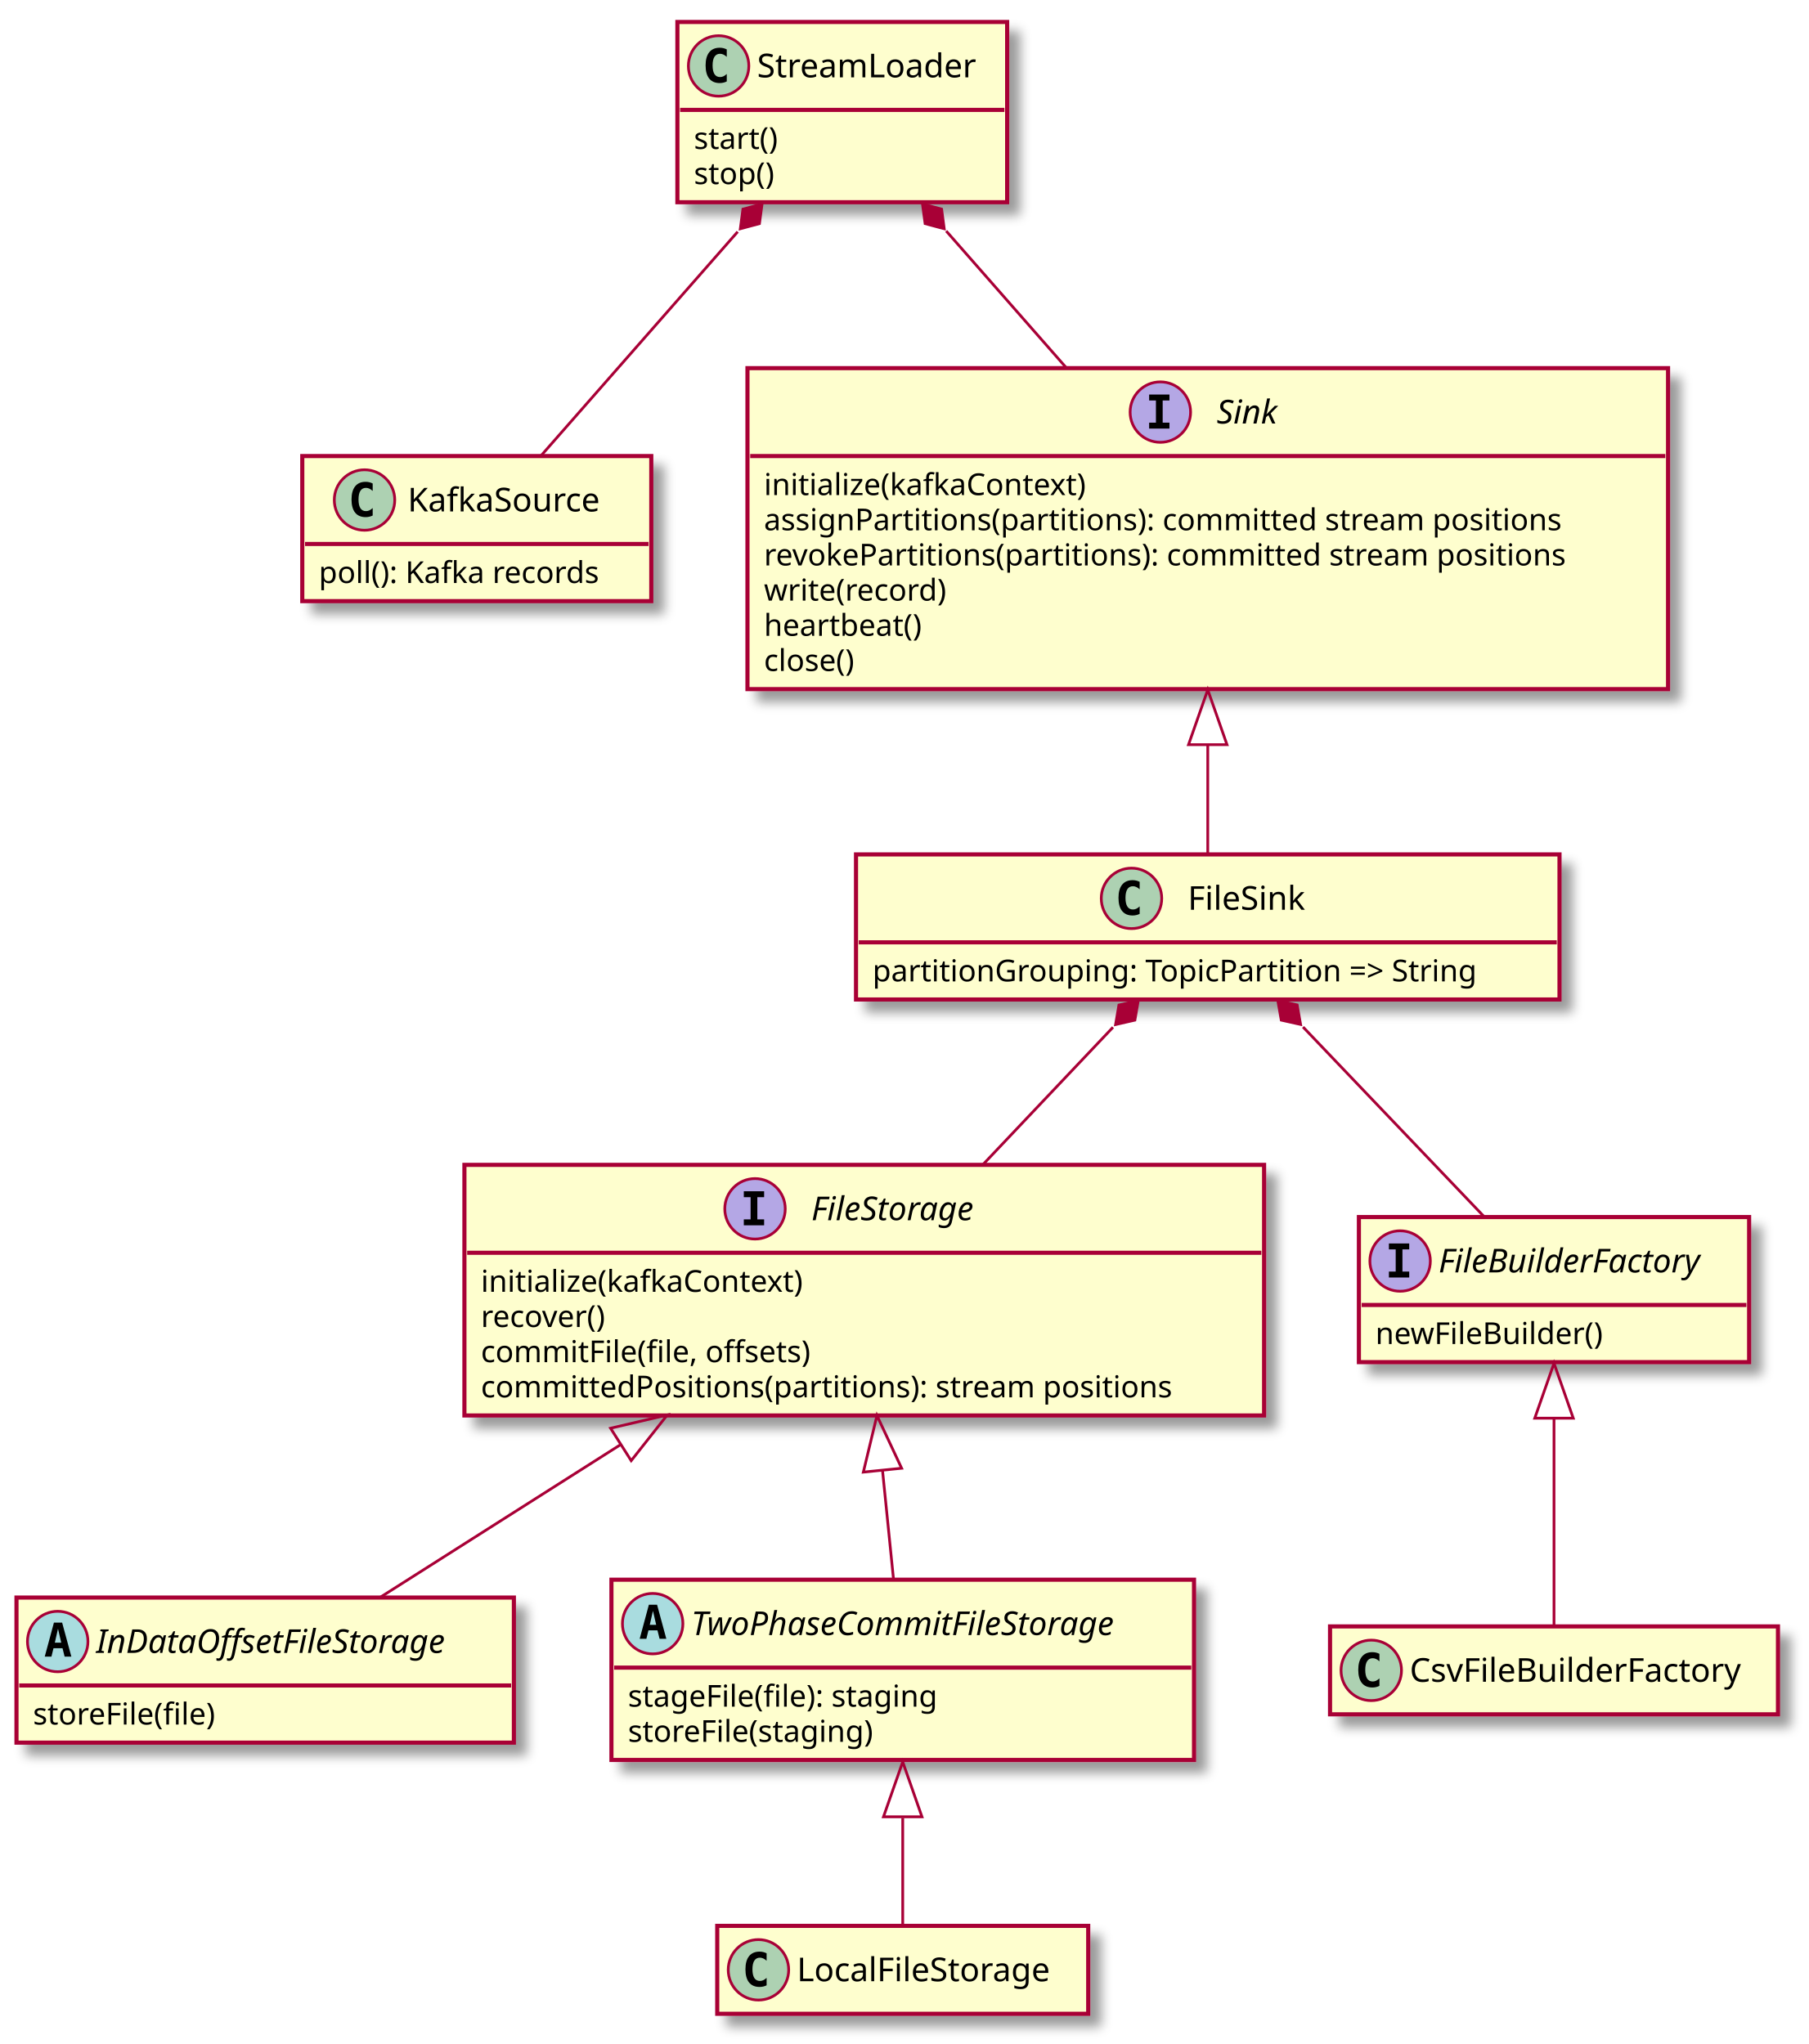
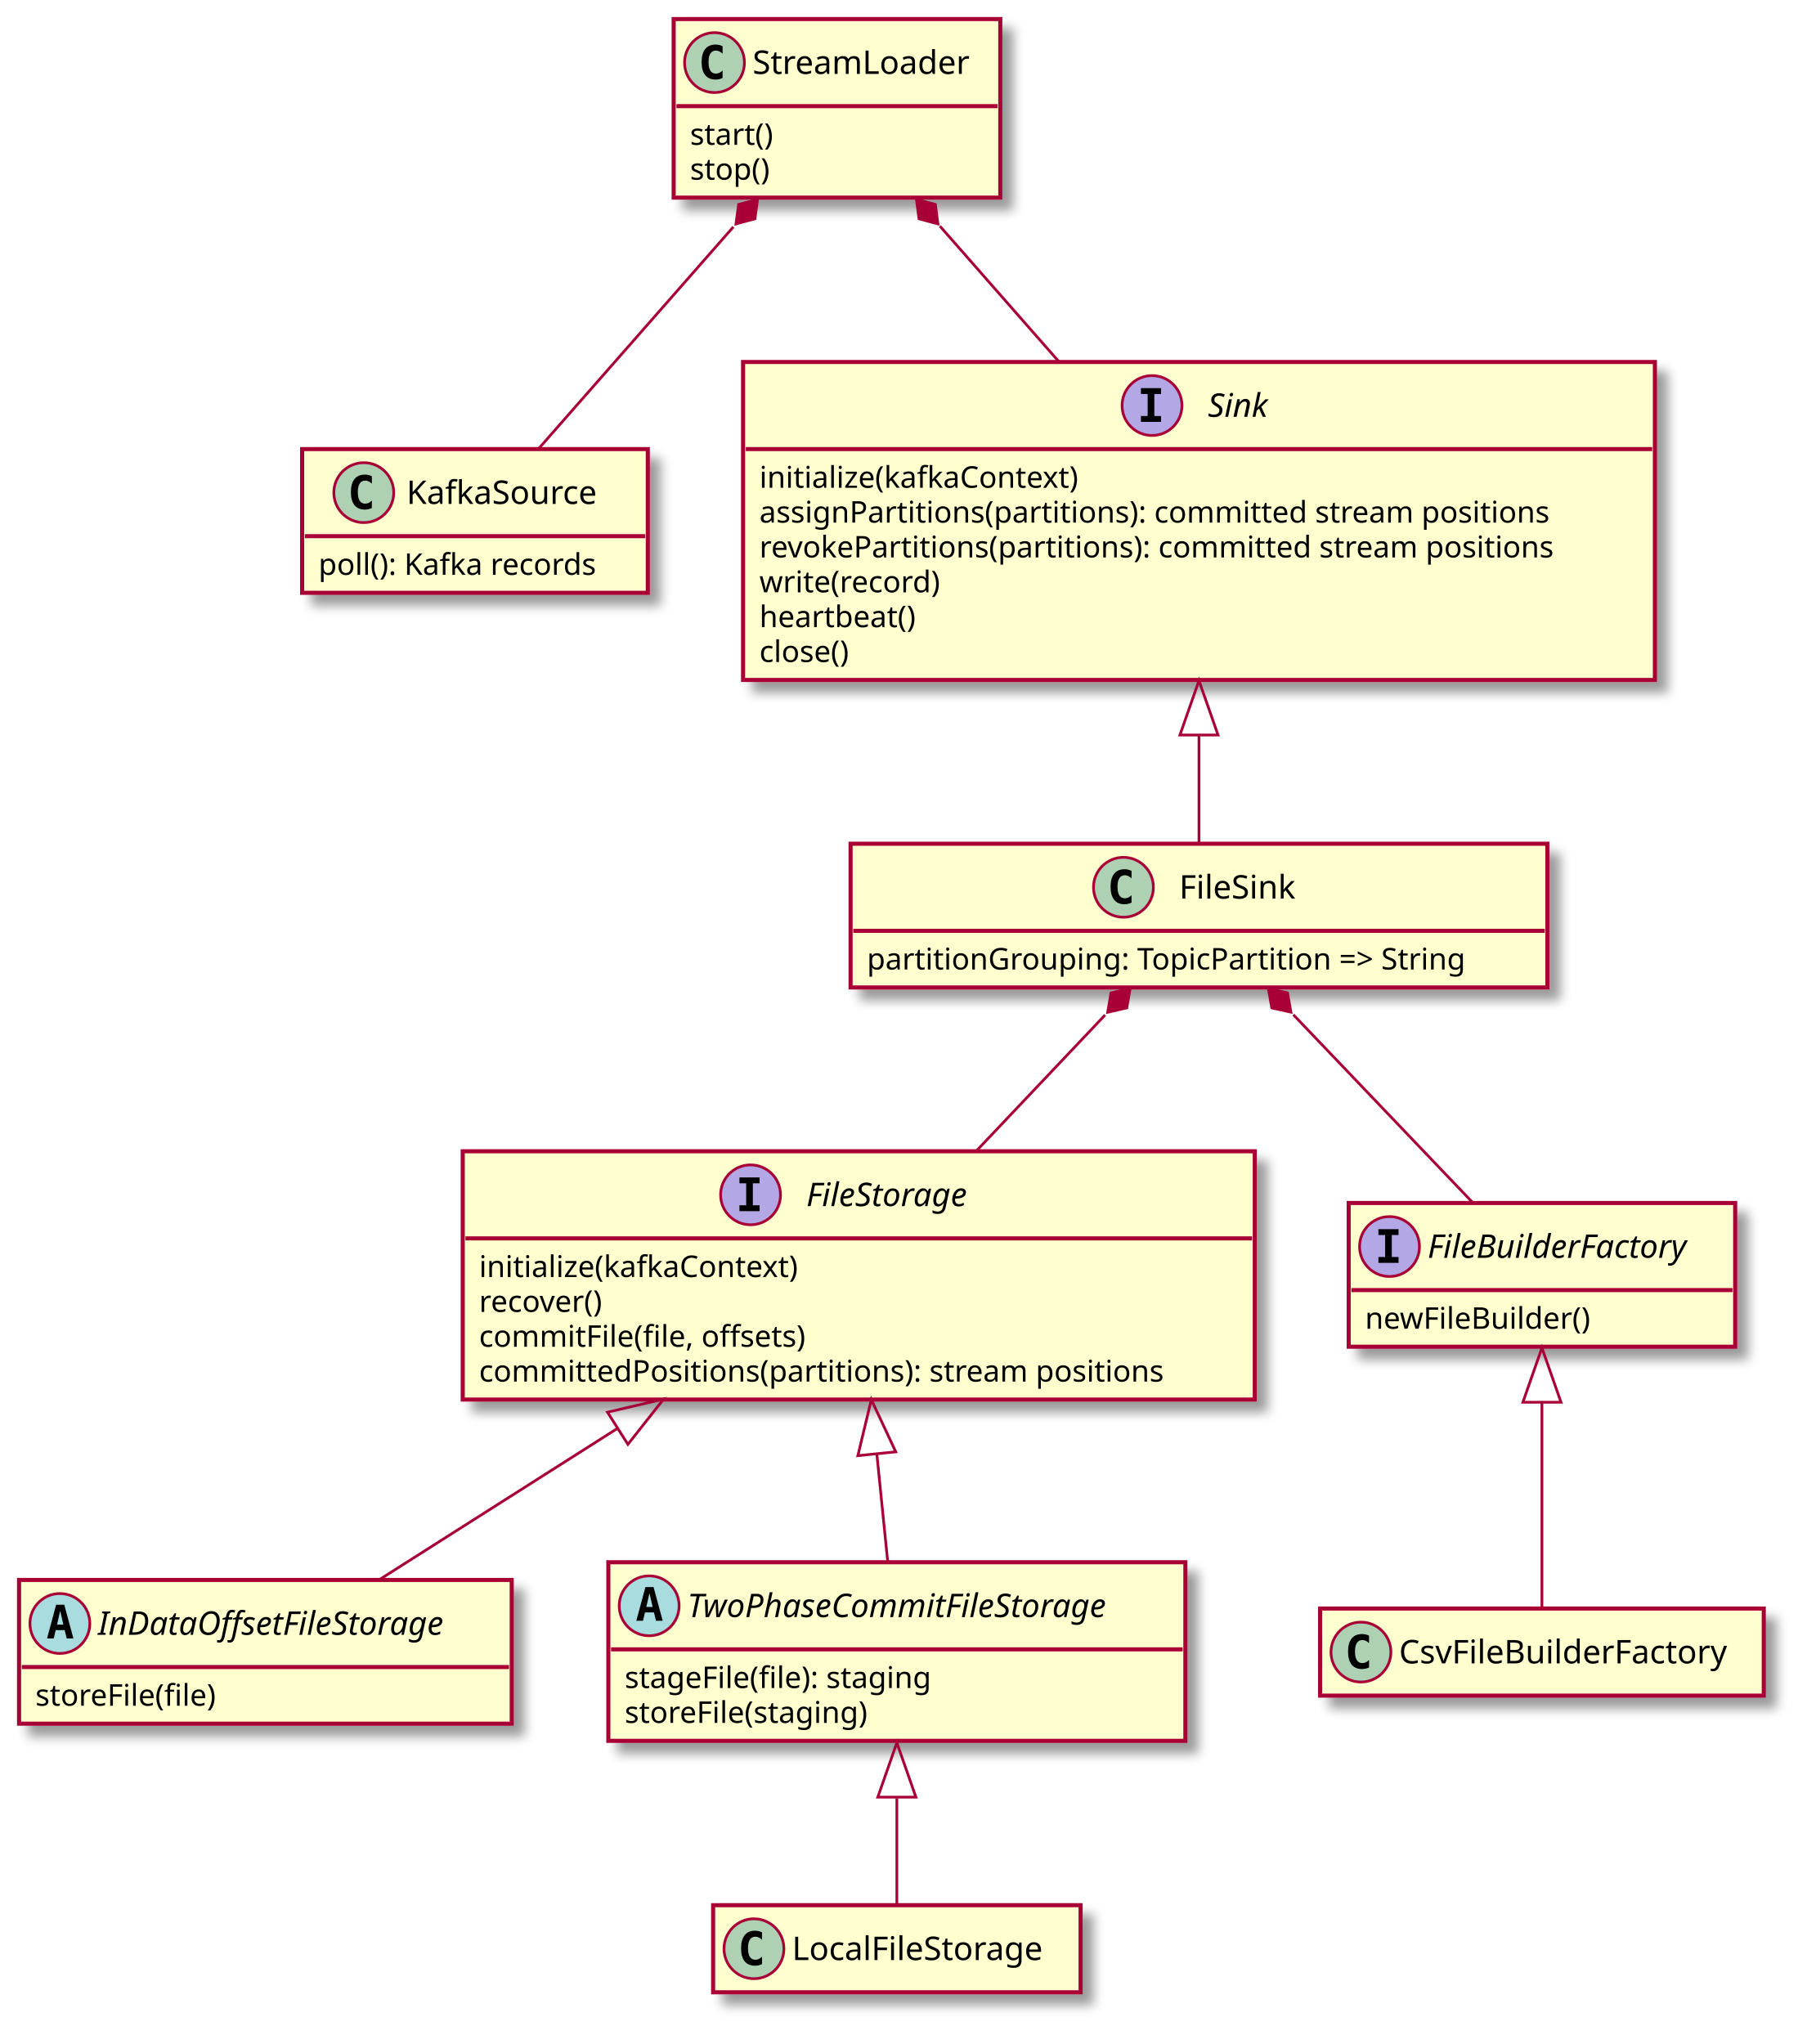
- <svg xmlns="http://www.w3.org/2000/svg" xmlns:xlink="http://www.w3.org/1999/xlink" contentScriptType="application/ecmascript" contentStyleType="text/css" height="744px" preserveAspectRatio="none" style="width:658px;height:744px;background:#00000000;" version="1.1" viewBox="0 0 658 744" width="658px" zoomAndPan="magnify">
+ <svg xmlns="http://www.w3.org/2000/svg" xmlns:xlink="http://www.w3.org/1999/xlink" contentScriptType="application/ecmascript" contentStyleType="text/css" height="751px" preserveAspectRatio="none" style="width:667px;height:751px;background:#00000000;" version="1.1" viewBox="0 0 667 751" width="667px" zoomAndPan="magnify">
  <defs>
    <filter height="300%" id="f3hmc2ms3qxe7" width="300%" x="-1" y="-1">
      <feGaussianBlur result="blurOut" stdDeviation="2.0" />
      <feColorMatrix in="blurOut" result="blurOut2" type="matrix" values="0 0 0 0 0 0 0 0 0 0 0 0 0 0 0 0 0 0 .4 0" />
      <feOffset dx="4.0" dy="4.0" in="blurOut2" result="blurOut3" />
      <feBlend in="SourceGraphic" in2="blurOut3" mode="normal" />
    </filter>
  </defs>
  <g>
    <a href="../com/adform/streamloader/StreamLoader.html" target="_top" title="StreamLoader" xlink:actuate="onRequest" xlink:href="../com/adform/streamloader/StreamLoader.html" xlink:show="new" xlink:title="StreamLoader" xlink:type="simple">
-       <rect fill="#FEFECE" filter="url(#f3hmc2ms3qxe7)" height="65.609" id="StreamLoader" style="stroke: #A80036; stroke-width: 1.5;" width="120" x="246.5" y="8" />
-       <ellipse cx="261.5" cy="24" fill="#ADD1B2" rx="11" ry="11" style="stroke: #A80036; stroke-width: 1.0;" />
-       <path d="M264.469,29.641 Q263.891,29.938 263.25,30.078 Q262.609,30.234 261.906,30.234 Q259.406,30.234 258.078,28.594 Q256.766,26.938 256.766,23.812 Q256.766,20.688 258.078,19.031 Q259.406,17.375 261.906,17.375 Q262.609,17.375 263.25,17.531 Q263.906,17.688 264.469,17.984 L264.469,20.703 Q263.844,20.125 263.25,19.859 Q262.656,19.578 262.031,19.578 Q260.688,19.578 260,20.656 Q259.312,21.719 259.312,23.812 Q259.312,25.906 260,26.984 Q260.688,28.047 262.031,28.047 Q262.656,28.047 263.25,27.781 Q263.844,27.5 264.469,26.922 L264.469,29.641 Z " />
-       <text fill="#000000" font-family="sans-serif" font-size="12" lengthAdjust="spacingAndGlyphs" textLength="88" x="275.5" y="28.154">StreamLoader</text>
-       <line style="stroke: #A80036; stroke-width: 1.5;" x1="247.5" x2="365.5" y1="40" y2="40" />
-       <text fill="#000000" font-family="sans-serif" font-size="11" lengthAdjust="spacingAndGlyphs" textLength="35" x="252.5" y="54.21">start()</text>
-       <text fill="#000000" font-family="sans-serif" font-size="11" lengthAdjust="spacingAndGlyphs" textLength="33" x="252.5" y="67.015">stop()</text>
+       <rect fill="#FEFECE" filter="url(#f3hmc2ms3qxe7)" height="65.609" id="StreamLoader" style="stroke: #A80036; stroke-width: 1.5;" width="120" x="247.5" y="7" />
+       <ellipse cx="262.5" cy="23" fill="#ADD1B2" rx="11" ry="11" style="stroke: #A80036; stroke-width: 1.0;" />
+       <path d="M265.469,28.641 Q264.891,28.938 264.25,29.078 Q263.609,29.234 262.906,29.234 Q260.406,29.234 259.078,27.594 Q257.766,25.938 257.766,22.812 Q257.766,19.688 259.078,18.031 Q260.406,16.375 262.906,16.375 Q263.609,16.375 264.25,16.531 Q264.906,16.688 265.469,16.984 L265.469,19.703 Q264.844,19.125 264.25,18.859 Q263.656,18.578 263.031,18.578 Q261.688,18.578 261,19.656 Q260.312,20.719 260.312,22.812 Q260.312,24.906 261,25.984 Q261.688,27.047 263.031,27.047 Q263.656,27.047 264.25,26.781 Q264.844,26.5 265.469,25.922 L265.469,28.641 Z " />
+       <text fill="#000000" font-family="sans-serif" font-size="12" lengthAdjust="spacingAndGlyphs" textLength="88" x="276.5" y="27.154">StreamLoader</text>
+       <line style="stroke: #A80036; stroke-width: 1.5;" x1="248.5" x2="366.5" y1="39" y2="39" />
+       <text fill="#000000" font-family="sans-serif" font-size="11" lengthAdjust="spacingAndGlyphs" textLength="35" x="253.5" y="53.21">start()</text>
+       <text fill="#000000" font-family="sans-serif" font-size="11" lengthAdjust="spacingAndGlyphs" textLength="33" x="253.5" y="66.015">stop()</text>
    </a>
    <a href="../com/adform/streamloader/KafkaSource.html" target="_top" title="KafkaSource" xlink:actuate="onRequest" xlink:href="../com/adform/streamloader/KafkaSource.html" xlink:show="new" xlink:title="KafkaSource" xlink:type="simple">
-       <rect fill="#FEFECE" filter="url(#f3hmc2ms3qxe7)" height="52.805" id="KafkaSource" style="stroke: #A80036; stroke-width: 1.5;" width="127" x="110" y="166" />
-       <ellipse cx="132.65" cy="182" fill="#ADD1B2" rx="11" ry="11" style="stroke: #A80036; stroke-width: 1.0;" />
-       <path d="M135.619,187.641 Q135.041,187.938 134.4,188.078 Q133.759,188.234 133.056,188.234 Q130.556,188.234 129.228,186.594 Q127.916,184.938 127.916,181.812 Q127.916,178.688 129.228,177.031 Q130.556,175.375 133.056,175.375 Q133.759,175.375 134.4,175.531 Q135.056,175.688 135.619,175.984 L135.619,178.703 Q134.994,178.125 134.4,177.859 Q133.806,177.578 133.181,177.578 Q131.838,177.578 131.15,178.656 Q130.463,179.719 130.463,181.812 Q130.463,183.906 131.15,184.984 Q131.838,186.047 133.181,186.047 Q133.806,186.047 134.4,185.781 Q134.994,185.5 135.619,184.922 L135.619,187.641 Z " />
-       <text fill="#000000" font-family="sans-serif" font-size="12" lengthAdjust="spacingAndGlyphs" textLength="78" x="148.35" y="186.154">KafkaSource</text>
-       <line style="stroke: #A80036; stroke-width: 1.5;" x1="111" x2="236" y1="198" y2="198" />
-       <text fill="#000000" font-family="sans-serif" font-size="11" lengthAdjust="spacingAndGlyphs" textLength="115" x="116" y="212.21">poll(): Kafka records</text>
+       <rect fill="#FEFECE" filter="url(#f3hmc2ms3qxe7)" height="52.805" id="KafkaSource" style="stroke: #A80036; stroke-width: 1.5;" width="127" x="111" y="165" />
+       <ellipse cx="133.65" cy="181" fill="#ADD1B2" rx="11" ry="11" style="stroke: #A80036; stroke-width: 1.0;" />
+       <path d="M136.619,186.641 Q136.041,186.938 135.4,187.078 Q134.759,187.234 134.056,187.234 Q131.556,187.234 130.228,185.594 Q128.916,183.938 128.916,180.812 Q128.916,177.688 130.228,176.031 Q131.556,174.375 134.056,174.375 Q134.759,174.375 135.4,174.531 Q136.056,174.688 136.619,174.984 L136.619,177.703 Q135.994,177.125 135.4,176.859 Q134.806,176.578 134.181,176.578 Q132.838,176.578 132.15,177.656 Q131.463,178.719 131.463,180.812 Q131.463,182.906 132.15,183.984 Q132.838,185.047 134.181,185.047 Q134.806,185.047 135.4,184.781 Q135.994,184.5 136.619,183.922 L136.619,186.641 Z " />
+       <text fill="#000000" font-family="sans-serif" font-size="12" lengthAdjust="spacingAndGlyphs" textLength="78" x="149.35" y="185.154">KafkaSource</text>
+       <line style="stroke: #A80036; stroke-width: 1.5;" x1="112" x2="237" y1="197" y2="197" />
+       <text fill="#000000" font-family="sans-serif" font-size="11" lengthAdjust="spacingAndGlyphs" textLength="115" x="117" y="211.21">poll(): Kafka records</text>
    </a>
    <a href="../com/adform/streamloader/Sink.html" target="_top" title="Sink" xlink:actuate="onRequest" xlink:href="../com/adform/streamloader/Sink.html" xlink:show="new" xlink:title="Sink" xlink:type="simple">
-       <rect fill="#FEFECE" filter="url(#f3hmc2ms3qxe7)" height="116.828" id="Sink" style="stroke: #A80036; stroke-width: 1.5;" width="335" x="272" y="134" />
-       <ellipse cx="422.25" cy="150" fill="#B4A7E5" rx="11" ry="11" style="stroke: #A80036; stroke-width: 1.0;" />
-       <path d="M418.172,145.766 L418.172,143.609 L425.562,143.609 L425.562,145.766 L423.094,145.766 L423.094,153.844 L425.562,153.844 L425.562,156 L418.172,156 L418.172,153.844 L420.641,153.844 L420.641,145.766 L418.172,145.766 Z " />
-       <text fill="#000000" font-family="sans-serif" font-size="12" font-style="italic" lengthAdjust="spacingAndGlyphs" textLength="26" x="442.75" y="154.154">Sink</text>
-       <line style="stroke: #A80036; stroke-width: 1.5;" x1="273" x2="606" y1="166" y2="166" />
-       <text fill="#000000" font-family="sans-serif" font-size="11" lengthAdjust="spacingAndGlyphs" textLength="126" x="278" y="180.21">initialize(kafkaContext)</text>
-       <text fill="#000000" font-family="sans-serif" font-size="11" lengthAdjust="spacingAndGlyphs" textLength="323" x="278" y="193.015">assignPartitions(partitions): committed stream positions</text>
-       <text fill="#000000" font-family="sans-serif" font-size="11" lengthAdjust="spacingAndGlyphs" textLength="323" x="278" y="205.82">revokePartitions(partitions): committed stream positions</text>
-       <text fill="#000000" font-family="sans-serif" font-size="11" lengthAdjust="spacingAndGlyphs" textLength="73" x="278" y="218.625">write(record)</text>
-       <text fill="#000000" font-family="sans-serif" font-size="11" lengthAdjust="spacingAndGlyphs" textLength="63" x="278" y="231.429">heartbeat()</text>
-       <text fill="#000000" font-family="sans-serif" font-size="11" lengthAdjust="spacingAndGlyphs" textLength="38" x="278" y="244.234">close()</text>
+       <rect fill="#FEFECE" filter="url(#f3hmc2ms3qxe7)" height="116.828" id="Sink" style="stroke: #A80036; stroke-width: 1.5;" width="335" x="273" y="133" />
+       <ellipse cx="423.25" cy="149" fill="#B4A7E5" rx="11" ry="11" style="stroke: #A80036; stroke-width: 1.0;" />
+       <path d="M419.172,144.766 L419.172,142.609 L426.562,142.609 L426.562,144.766 L424.094,144.766 L424.094,152.844 L426.562,152.844 L426.562,155 L419.172,155 L419.172,152.844 L421.641,152.844 L421.641,144.766 L419.172,144.766 Z " />
+       <text fill="#000000" font-family="sans-serif" font-size="12" font-style="italic" lengthAdjust="spacingAndGlyphs" textLength="26" x="443.75" y="153.154">Sink</text>
+       <line style="stroke: #A80036; stroke-width: 1.5;" x1="274" x2="607" y1="165" y2="165" />
+       <text fill="#000000" font-family="sans-serif" font-size="11" lengthAdjust="spacingAndGlyphs" textLength="126" x="279" y="179.21">initialize(kafkaContext)</text>
+       <text fill="#000000" font-family="sans-serif" font-size="11" lengthAdjust="spacingAndGlyphs" textLength="323" x="279" y="192.015">assignPartitions(partitions): committed stream positions</text>
+       <text fill="#000000" font-family="sans-serif" font-size="11" lengthAdjust="spacingAndGlyphs" textLength="323" x="279" y="204.82">revokePartitions(partitions): committed stream positions</text>
+       <text fill="#000000" font-family="sans-serif" font-size="11" lengthAdjust="spacingAndGlyphs" textLength="73" x="279" y="217.625">write(record)</text>
+       <text fill="#000000" font-family="sans-serif" font-size="11" lengthAdjust="spacingAndGlyphs" textLength="63" x="279" y="230.429">heartbeat()</text>
+       <text fill="#000000" font-family="sans-serif" font-size="11" lengthAdjust="spacingAndGlyphs" textLength="38" x="279" y="243.234">close()</text>
    </a>
    <a href="../com/adform/streamloader/file/FileSink.html" target="_top" title="FileSink" xlink:actuate="onRequest" xlink:href="../com/adform/streamloader/file/FileSink.html" xlink:show="new" xlink:title="FileSink" xlink:type="simple">
-       <rect fill="#FEFECE" filter="url(#f3hmc2ms3qxe7)" height="52.805" id="FileSink" style="stroke: #A80036; stroke-width: 1.5;" width="256" x="311.5" y="311" />
-       <ellipse cx="411.75" cy="327" fill="#ADD1B2" rx="11" ry="11" style="stroke: #A80036; stroke-width: 1.0;" />
-       <path d="M414.719,332.641 Q414.141,332.938 413.5,333.078 Q412.859,333.234 412.156,333.234 Q409.656,333.234 408.328,331.594 Q407.016,329.938 407.016,326.812 Q407.016,323.688 408.328,322.031 Q409.656,320.375 412.156,320.375 Q412.859,320.375 413.5,320.531 Q414.156,320.688 414.719,320.984 L414.719,323.703 Q414.094,323.125 413.5,322.859 Q412.906,322.578 412.281,322.578 Q410.938,322.578 410.25,323.656 Q409.562,324.719 409.562,326.812 Q409.562,328.906 410.25,329.984 Q410.938,331.047 412.281,331.047 Q412.906,331.047 413.5,330.781 Q414.094,330.5 414.719,329.922 L414.719,332.641 Z " />
-       <text fill="#000000" font-family="sans-serif" font-size="12" lengthAdjust="spacingAndGlyphs" textLength="47" x="432.25" y="331.154">FileSink</text>
-       <line style="stroke: #A80036; stroke-width: 1.5;" x1="312.5" x2="566.5" y1="343" y2="343" />
-       <text fill="#000000" font-family="sans-serif" font-size="11" lengthAdjust="spacingAndGlyphs" textLength="244" x="317.5" y="357.21">partitionGrouping: TopicPartition =&gt; String</text>
+       <rect fill="#FEFECE" filter="url(#f3hmc2ms3qxe7)" height="52.805" id="FileSink" style="stroke: #A80036; stroke-width: 1.5;" width="256" x="312.5" y="310" />
+       <ellipse cx="412.75" cy="326" fill="#ADD1B2" rx="11" ry="11" style="stroke: #A80036; stroke-width: 1.0;" />
+       <path d="M415.719,331.641 Q415.141,331.938 414.5,332.078 Q413.859,332.234 413.156,332.234 Q410.656,332.234 409.328,330.594 Q408.016,328.938 408.016,325.812 Q408.016,322.688 409.328,321.031 Q410.656,319.375 413.156,319.375 Q413.859,319.375 414.5,319.531 Q415.156,319.688 415.719,319.984 L415.719,322.703 Q415.094,322.125 414.5,321.859 Q413.906,321.578 413.281,321.578 Q411.938,321.578 411.25,322.656 Q410.562,323.719 410.562,325.812 Q410.562,327.906 411.25,328.984 Q411.938,330.047 413.281,330.047 Q413.906,330.047 414.5,329.781 Q415.094,329.5 415.719,328.922 L415.719,331.641 Z " />
+       <text fill="#000000" font-family="sans-serif" font-size="12" lengthAdjust="spacingAndGlyphs" textLength="47" x="433.25" y="330.154">FileSink</text>
+       <line style="stroke: #A80036; stroke-width: 1.5;" x1="313.5" x2="567.5" y1="342" y2="342" />
+       <text fill="#000000" font-family="sans-serif" font-size="11" lengthAdjust="spacingAndGlyphs" textLength="244" x="318.5" y="356.21">partitionGrouping: TopicPartition =&gt; String</text>
    </a>
    <a href="../com/adform/streamloader/file/storage/FileStorage.html" target="_top" title="FileStorage" xlink:actuate="onRequest" xlink:href="../com/adform/streamloader/file/storage/FileStorage.html" xlink:show="new" xlink:title="FileStorage" xlink:type="simple">
-       <rect fill="#FEFECE" filter="url(#f3hmc2ms3qxe7)" height="91.219" id="FileStorage" style="stroke: #A80036; stroke-width: 1.5;" width="291" x="169" y="424" />
-       <ellipse cx="274.75" cy="440" fill="#B4A7E5" rx="11" ry="11" style="stroke: #A80036; stroke-width: 1.0;" />
-       <path d="M270.672,435.766 L270.672,433.609 L278.062,433.609 L278.062,435.766 L275.594,435.766 L275.594,443.844 L278.062,443.844 L278.062,446 L270.672,446 L270.672,443.844 L273.141,443.844 L273.141,435.766 L270.672,435.766 Z " />
-       <text fill="#000000" font-family="sans-serif" font-size="12" font-style="italic" lengthAdjust="spacingAndGlyphs" textLength="71" x="295.25" y="444.154">FileStorage</text>
-       <line style="stroke: #A80036; stroke-width: 1.5;" x1="170" x2="459" y1="456" y2="456" />
-       <text fill="#000000" font-family="sans-serif" font-size="11" lengthAdjust="spacingAndGlyphs" textLength="126" x="175" y="470.21">initialize(kafkaContext)</text>
-       <text fill="#000000" font-family="sans-serif" font-size="11" lengthAdjust="spacingAndGlyphs" textLength="51" x="175" y="483.015">recover()</text>
-       <text fill="#000000" font-family="sans-serif" font-size="11" lengthAdjust="spacingAndGlyphs" textLength="134" x="175" y="495.82">commitFile(file, offsets)</text>
-       <text fill="#000000" font-family="sans-serif" font-size="11" lengthAdjust="spacingAndGlyphs" textLength="279" x="175" y="508.625">committedPositions(partitions): stream positions</text>
+       <rect fill="#FEFECE" filter="url(#f3hmc2ms3qxe7)" height="91.219" id="FileStorage" style="stroke: #A80036; stroke-width: 1.5;" width="291" x="170" y="423" />
+       <ellipse cx="275.75" cy="439" fill="#B4A7E5" rx="11" ry="11" style="stroke: #A80036; stroke-width: 1.0;" />
+       <path d="M271.672,434.766 L271.672,432.609 L279.062,432.609 L279.062,434.766 L276.594,434.766 L276.594,442.844 L279.062,442.844 L279.062,445 L271.672,445 L271.672,442.844 L274.141,442.844 L274.141,434.766 L271.672,434.766 Z " />
+       <text fill="#000000" font-family="sans-serif" font-size="12" font-style="italic" lengthAdjust="spacingAndGlyphs" textLength="71" x="296.25" y="443.154">FileStorage</text>
+       <line style="stroke: #A80036; stroke-width: 1.5;" x1="171" x2="460" y1="455" y2="455" />
+       <text fill="#000000" font-family="sans-serif" font-size="11" lengthAdjust="spacingAndGlyphs" textLength="126" x="176" y="469.21">initialize(kafkaContext)</text>
+       <text fill="#000000" font-family="sans-serif" font-size="11" lengthAdjust="spacingAndGlyphs" textLength="51" x="176" y="482.015">recover()</text>
+       <text fill="#000000" font-family="sans-serif" font-size="11" lengthAdjust="spacingAndGlyphs" textLength="134" x="176" y="494.82">commitFile(file, offsets)</text>
+       <text fill="#000000" font-family="sans-serif" font-size="11" lengthAdjust="spacingAndGlyphs" textLength="279" x="176" y="507.625">committedPositions(partitions): stream positions</text>
    </a>
    <a href="../com/adform/streamloader/file/storage/InDataOffsetFileStorage.html" target="_top" title="InDataOffsetFileStorage" xlink:actuate="onRequest" xlink:href="../com/adform/streamloader/file/storage/InDataOffsetFileStorage.html" xlink:show="new" xlink:title="InDataOffsetFileStorage" xlink:type="simple">
-       <rect fill="#FEFECE" filter="url(#f3hmc2ms3qxe7)" height="52.805" id="InDataOffsetFileStorage" style="stroke: #A80036; stroke-width: 1.5;" width="181" x="6" y="581.5" />
-       <ellipse cx="21" cy="597.5" fill="#A9DCDF" rx="11" ry="11" style="stroke: #A80036; stroke-width: 1.0;" />
-       <path d="M21.109,592.844 L19.953,597.922 L22.281,597.922 L21.109,592.844 Z M19.625,590.609 L22.609,590.609 L25.969,603 L23.516,603 L22.75,599.938 L19.469,599.938 L18.719,603 L16.281,603 L19.625,590.609 Z " />
-       <text fill="#000000" font-family="sans-serif" font-size="12" font-style="italic" lengthAdjust="spacingAndGlyphs" textLength="149" x="35" y="601.654">InDataOffsetFileStorage</text>
-       <line style="stroke: #A80036; stroke-width: 1.5;" x1="7" x2="186" y1="613.5" y2="613.5" />
-       <text fill="#000000" font-family="sans-serif" font-size="11" lengthAdjust="spacingAndGlyphs" textLength="74" x="12" y="627.71">storeFile(file)</text>
+       <rect fill="#FEFECE" filter="url(#f3hmc2ms3qxe7)" height="52.805" id="InDataOffsetFileStorage" style="stroke: #A80036; stroke-width: 1.5;" width="181" x="7" y="580.5" />
+       <ellipse cx="22" cy="596.5" fill="#A9DCDF" rx="11" ry="11" style="stroke: #A80036; stroke-width: 1.0;" />
+       <path d="M22.109,591.844 L20.953,596.922 L23.281,596.922 L22.109,591.844 Z M20.625,589.609 L23.609,589.609 L26.969,602 L24.516,602 L23.75,598.938 L20.469,598.938 L19.719,602 L17.281,602 L20.625,589.609 Z " />
+       <text fill="#000000" font-family="sans-serif" font-size="12" font-style="italic" lengthAdjust="spacingAndGlyphs" textLength="149" x="36" y="600.654">InDataOffsetFileStorage</text>
+       <line style="stroke: #A80036; stroke-width: 1.5;" x1="8" x2="187" y1="612.5" y2="612.5" />
+       <text fill="#000000" font-family="sans-serif" font-size="11" lengthAdjust="spacingAndGlyphs" textLength="74" x="13" y="626.71">storeFile(file)</text>
    </a>
    <a href="../com/adform/streamloader/file/storage/TwoPhaseCommitFileStorage.html" target="_top" title="TwoPhaseCommitFileStorage" xlink:actuate="onRequest" xlink:href="../com/adform/streamloader/file/storage/TwoPhaseCommitFileStorage.html" xlink:show="new" xlink:title="TwoPhaseCommitFileStorage" xlink:type="simple">
-       <rect fill="#FEFECE" filter="url(#f3hmc2ms3qxe7)" height="65.609" id="TwoPhaseCommitFileStorage" style="stroke: #A80036; stroke-width: 1.5;" width="212" x="222.5" y="575" />
-       <ellipse cx="237.5" cy="591" fill="#A9DCDF" rx="11" ry="11" style="stroke: #A80036; stroke-width: 1.0;" />
-       <path d="M237.609,586.344 L236.453,591.422 L238.781,591.422 L237.609,586.344 Z M236.125,584.109 L239.109,584.109 L242.469,596.5 L240.016,596.5 L239.25,593.438 L235.969,593.438 L235.219,596.5 L232.781,596.5 L236.125,584.109 Z " />
-       <text fill="#000000" font-family="sans-serif" font-size="12" font-style="italic" lengthAdjust="spacingAndGlyphs" textLength="180" x="251.5" y="595.154">TwoPhaseCommitFileStorage</text>
-       <line style="stroke: #A80036; stroke-width: 1.5;" x1="223.5" x2="433.5" y1="607" y2="607" />
-       <text fill="#000000" font-family="sans-serif" font-size="11" lengthAdjust="spacingAndGlyphs" textLength="126" x="228.5" y="621.21">stageFile(file): staging</text>
-       <text fill="#000000" font-family="sans-serif" font-size="11" lengthAdjust="spacingAndGlyphs" textLength="99" x="228.5" y="634.015">storeFile(staging)</text>
+       <rect fill="#FEFECE" filter="url(#f3hmc2ms3qxe7)" height="65.609" id="TwoPhaseCommitFileStorage" style="stroke: #A80036; stroke-width: 1.5;" width="212" x="223.5" y="574" />
+       <ellipse cx="238.5" cy="590" fill="#A9DCDF" rx="11" ry="11" style="stroke: #A80036; stroke-width: 1.0;" />
+       <path d="M238.609,585.344 L237.453,590.422 L239.781,590.422 L238.609,585.344 Z M237.125,583.109 L240.109,583.109 L243.469,595.5 L241.016,595.5 L240.25,592.438 L236.969,592.438 L236.219,595.5 L233.781,595.5 L237.125,583.109 Z " />
+       <text fill="#000000" font-family="sans-serif" font-size="12" font-style="italic" lengthAdjust="spacingAndGlyphs" textLength="180" x="252.5" y="594.154">TwoPhaseCommitFileStorage</text>
+       <line style="stroke: #A80036; stroke-width: 1.5;" x1="224.5" x2="434.5" y1="606" y2="606" />
+       <text fill="#000000" font-family="sans-serif" font-size="11" lengthAdjust="spacingAndGlyphs" textLength="126" x="229.5" y="620.21">stageFile(file): staging</text>
+       <text fill="#000000" font-family="sans-serif" font-size="11" lengthAdjust="spacingAndGlyphs" textLength="99" x="229.5" y="633.015">storeFile(staging)</text>
    </a>
    <a href="../com/adform/streamloader/file/storage/LocalFileStorage.html" target="_top" title="LocalFileStorage" xlink:actuate="onRequest" xlink:href="../com/adform/streamloader/file/storage/LocalFileStorage.html" xlink:show="new" xlink:title="LocalFileStorage" xlink:type="simple">
-       <rect fill="#FEFECE" filter="url(#f3hmc2ms3qxe7)" height="32" id="LocalFileStorage" style="stroke: #A80036; stroke-width: 1.5;" width="135" x="261" y="701" />
-       <ellipse cx="276" cy="717" fill="#ADD1B2" rx="11" ry="11" style="stroke: #A80036; stroke-width: 1.0;" />
-       <path d="M278.969,722.641 Q278.391,722.938 277.75,723.078 Q277.109,723.234 276.406,723.234 Q273.906,723.234 272.578,721.594 Q271.266,719.938 271.266,716.812 Q271.266,713.688 272.578,712.031 Q273.906,710.375 276.406,710.375 Q277.109,710.375 277.75,710.531 Q278.406,710.688 278.969,710.984 L278.969,713.703 Q278.344,713.125 277.75,712.859 Q277.156,712.578 276.531,712.578 Q275.188,712.578 274.5,713.656 Q273.812,714.719 273.812,716.812 Q273.812,718.906 274.5,719.984 Q275.188,721.047 276.531,721.047 Q277.156,721.047 277.75,720.781 Q278.344,720.5 278.969,719.922 L278.969,722.641 Z " />
-       <text fill="#000000" font-family="sans-serif" font-size="12" lengthAdjust="spacingAndGlyphs" textLength="103" x="290" y="721.154">LocalFileStorage</text>
+       <rect fill="#FEFECE" filter="url(#f3hmc2ms3qxe7)" height="32" id="LocalFileStorage" style="stroke: #A80036; stroke-width: 1.5;" width="135" x="262" y="700" />
+       <ellipse cx="277" cy="716" fill="#ADD1B2" rx="11" ry="11" style="stroke: #A80036; stroke-width: 1.0;" />
+       <path d="M279.969,721.641 Q279.391,721.938 278.75,722.078 Q278.109,722.234 277.406,722.234 Q274.906,722.234 273.578,720.594 Q272.266,718.938 272.266,715.812 Q272.266,712.688 273.578,711.031 Q274.906,709.375 277.406,709.375 Q278.109,709.375 278.75,709.531 Q279.406,709.688 279.969,709.984 L279.969,712.703 Q279.344,712.125 278.75,711.859 Q278.156,711.578 277.531,711.578 Q276.188,711.578 275.5,712.656 Q274.812,713.719 274.812,715.812 Q274.812,717.906 275.5,718.984 Q276.188,720.047 277.531,720.047 Q278.156,720.047 278.75,719.781 Q279.344,719.5 279.969,718.922 L279.969,721.641 Z " />
+       <text fill="#000000" font-family="sans-serif" font-size="12" lengthAdjust="spacingAndGlyphs" textLength="103" x="291" y="720.154">LocalFileStorage</text>
    </a>
    <a href="../com/adform/streamloader/file/FileBuilderFactory.html" target="_top" title="FileBuilderFactory" xlink:actuate="onRequest" xlink:href="../com/adform/streamloader/file/FileBuilderFactory.html" xlink:show="new" xlink:title="FileBuilderFactory" xlink:type="simple">
-       <rect fill="#FEFECE" filter="url(#f3hmc2ms3qxe7)" height="52.805" id="FileBuilderFactory" style="stroke: #A80036; stroke-width: 1.5;" width="142" x="494.5" y="443" />
-       <ellipse cx="509.5" cy="459" fill="#B4A7E5" rx="11" ry="11" style="stroke: #A80036; stroke-width: 1.0;" />
-       <path d="M505.422,454.766 L505.422,452.609 L512.812,452.609 L512.812,454.766 L510.344,454.766 L510.344,462.844 L512.812,462.844 L512.812,465 L505.422,465 L505.422,462.844 L507.891,462.844 L507.891,454.766 L505.422,454.766 Z " />
-       <text fill="#000000" font-family="sans-serif" font-size="12" font-style="italic" lengthAdjust="spacingAndGlyphs" textLength="110" x="523.5" y="463.154">FileBuilderFactory</text>
-       <line style="stroke: #A80036; stroke-width: 1.5;" x1="495.5" x2="635.5" y1="475" y2="475" />
-       <text fill="#000000" font-family="sans-serif" font-size="11" lengthAdjust="spacingAndGlyphs" textLength="90" x="500.5" y="489.21">newFileBuilder()</text>
+       <rect fill="#FEFECE" filter="url(#f3hmc2ms3qxe7)" height="52.805" id="FileBuilderFactory" style="stroke: #A80036; stroke-width: 1.5;" width="142" x="495.5" y="442" />
+       <ellipse cx="510.5" cy="458" fill="#B4A7E5" rx="11" ry="11" style="stroke: #A80036; stroke-width: 1.0;" />
+       <path d="M506.422,453.766 L506.422,451.609 L513.812,451.609 L513.812,453.766 L511.344,453.766 L511.344,461.844 L513.812,461.844 L513.812,464 L506.422,464 L506.422,461.844 L508.891,461.844 L508.891,453.766 L506.422,453.766 Z " />
+       <text fill="#000000" font-family="sans-serif" font-size="12" font-style="italic" lengthAdjust="spacingAndGlyphs" textLength="110" x="524.5" y="462.154">FileBuilderFactory</text>
+       <line style="stroke: #A80036; stroke-width: 1.5;" x1="496.5" x2="636.5" y1="474" y2="474" />
+       <text fill="#000000" font-family="sans-serif" font-size="11" lengthAdjust="spacingAndGlyphs" textLength="90" x="501.5" y="488.21">newFileBuilder()</text>
    </a>
    <a href="../com/adform/streamloader/encoding/csv/CsvFileBuilderFactory.html" target="_top" title="CsvFileBuilderFactory" xlink:actuate="onRequest" xlink:href="../com/adform/streamloader/encoding/csv/CsvFileBuilderFactory.html" xlink:show="new" xlink:title="CsvFileBuilderFactory" xlink:type="simple">
-       <rect fill="#FEFECE" filter="url(#f3hmc2ms3qxe7)" height="32" id="CsvFileBuilderFactory" style="stroke: #A80036; stroke-width: 1.5;" width="163" x="484" y="592" />
-       <ellipse cx="499" cy="608" fill="#ADD1B2" rx="11" ry="11" style="stroke: #A80036; stroke-width: 1.0;" />
-       <path d="M501.969,613.641 Q501.391,613.938 500.75,614.078 Q500.109,614.234 499.406,614.234 Q496.906,614.234 495.578,612.594 Q494.266,610.938 494.266,607.812 Q494.266,604.688 495.578,603.031 Q496.906,601.375 499.406,601.375 Q500.109,601.375 500.75,601.531 Q501.406,601.688 501.969,601.984 L501.969,604.703 Q501.344,604.125 500.75,603.859 Q500.156,603.578 499.531,603.578 Q498.188,603.578 497.5,604.656 Q496.812,605.719 496.812,607.812 Q496.812,609.906 497.5,610.984 Q498.188,612.047 499.531,612.047 Q500.156,612.047 500.75,611.781 Q501.344,611.5 501.969,610.922 L501.969,613.641 Z " />
-       <text fill="#000000" font-family="sans-serif" font-size="12" lengthAdjust="spacingAndGlyphs" textLength="131" x="513" y="612.154">CsvFileBuilderFactory</text>
+       <rect fill="#FEFECE" filter="url(#f3hmc2ms3qxe7)" height="32" id="CsvFileBuilderFactory" style="stroke: #A80036; stroke-width: 1.5;" width="163" x="485" y="591" />
+       <ellipse cx="500" cy="607" fill="#ADD1B2" rx="11" ry="11" style="stroke: #A80036; stroke-width: 1.0;" />
+       <path d="M502.969,612.641 Q502.391,612.938 501.75,613.078 Q501.109,613.234 500.406,613.234 Q497.906,613.234 496.578,611.594 Q495.266,609.938 495.266,606.812 Q495.266,603.688 496.578,602.031 Q497.906,600.375 500.406,600.375 Q501.109,600.375 501.75,600.531 Q502.406,600.688 502.969,600.984 L502.969,603.703 Q502.344,603.125 501.75,602.859 Q501.156,602.578 500.531,602.578 Q499.188,602.578 498.5,603.656 Q497.812,604.719 497.812,606.812 Q497.812,608.906 498.5,609.984 Q499.188,611.047 500.531,611.047 Q501.156,611.047 501.75,610.781 Q502.344,610.5 502.969,609.922 L502.969,612.641 Z " />
+       <text fill="#000000" font-family="sans-serif" font-size="12" lengthAdjust="spacingAndGlyphs" textLength="131" x="514" y="611.154">CsvFileBuilderFactory</text>
    </a>
-     <path d="M268.451,84.341 C245.366,110.638 216.643,143.356 196.869,165.88 " fill="none" id="StreamLoader&lt;-KafkaSource" style="stroke: #A80036; stroke-width: 1.0;" />
-     <polygon fill="#A80036" points="277.313,74.247,270.348,76.117,269.396,83.265,276.36,81.395,277.313,74.247" style="stroke: #A80036; stroke-width: 1.0;" />
-     <path d="M344.322,84.083 C357.944,99.6 373.553,117.38 388.136,133.991 " fill="none" id="StreamLoader&lt;-Sink" style="stroke: #A80036; stroke-width: 1.0;" />
-     <polygon fill="#A80036" points="335.687,74.247,336.64,81.395,343.604,83.265,342.652,76.117,335.687,74.247" style="stroke: #A80036; stroke-width: 1.0;" />
-     <path d="M439.5,271.251 C439.5,285.546 439.5,299.514 439.5,310.91 " fill="none" id="Sink&lt;-FileSink" style="stroke: #A80036; stroke-width: 1.0;" />
-     <polygon fill="none" points="432.5,271.059,439.5,251.059,446.5,271.059,432.5,271.059" style="stroke: #A80036; stroke-width: 1.0;" />
-     <path d="M405.013,373.918 C390.392,389.358 373.192,407.522 357.734,423.845 " fill="none" id="FileSink&lt;-FileStorage" style="stroke: #A80036; stroke-width: 1.0;" />
-     <polygon fill="#A80036" points="414.204,364.212,407.175,365.818,405.953,372.925,412.983,371.319,414.204,364.212" style="stroke: #A80036; stroke-width: 1.0;" />
-     <path d="M225.809,525.847 C195.55,545.072 163.125,565.672 138.314,581.434 " fill="none" id="FileStorage&lt;-InDataOffsetFileStorage" style="stroke: #A80036; stroke-width: 1.0;" />
-     <polygon fill="none" points="222.182,519.859,242.817,515.042,229.689,531.675,222.182,519.859" style="stroke: #A80036; stroke-width: 1.0;" />
-     <path d="M321.166,535.442 C322.538,549.021 323.928,562.771 325.123,574.596 " fill="none" id="FileStorage&lt;-TwoPhaseCommitFileStorage" style="stroke: #A80036; stroke-width: 1.0;" />
-     <polygon fill="none" points="314.17,535.837,319.123,515.234,328.099,534.428,314.17,535.837" style="stroke: #A80036; stroke-width: 1.0;" />
-     <path d="M328.5,661.738 C328.5,676.038 328.5,690.409 328.5,700.909 " fill="none" id="TwoPhaseCommitFileStorage&lt;-LocalFileStorage" style="stroke: #A80036; stroke-width: 1.0;" />
-     <polygon fill="none" points="321.5,661.296,328.5,641.296,335.5,661.296,321.5,661.296" style="stroke: #A80036; stroke-width: 1.0;" />
-     <path d="M565.5,516.232 C565.5,542.376 565.5,573.325 565.5,591.773 " fill="none" id="FileBuilderFactory&lt;-CsvFileBuilderFactory" style="stroke: #A80036; stroke-width: 1.0;" />
-     <polygon fill="none" points="558.5,516.204,565.5,496.204,572.5,516.204,558.5,516.204" style="stroke: #A80036; stroke-width: 1.0;" />
-     <path d="M474.165,373.815 C495.014,395.657 521.092,422.978 540.04,442.828 " fill="none" id="FileSink&lt;-FileBuilderFactory" style="stroke: #A80036; stroke-width: 1.0;" />
-     <polygon fill="#A80036" points="464.998,364.212,466.247,371.314,473.284,372.892,472.034,365.79,464.998,364.212" style="stroke: #A80036; stroke-width: 1.0;" />
+     <path d="M269.451,83.341 C246.366,109.638 217.643,142.356 197.869,164.88 " fill="none" id="StreamLoader&lt;-KafkaSource" style="stroke: #A80036; stroke-width: 1.0;" />
+     <polygon fill="#A80036" points="278.313,73.247,271.348,75.117,270.396,82.265,277.36,80.395,278.313,73.247" style="stroke: #A80036; stroke-width: 1.0;" />
+     <path d="M345.322,83.083 C358.944,98.6 374.553,116.38 389.136,132.991 " fill="none" id="StreamLoader&lt;-Sink" style="stroke: #A80036; stroke-width: 1.0;" />
+     <polygon fill="#A80036" points="336.687,73.247,337.64,80.395,344.604,82.265,343.652,75.117,336.687,73.247" style="stroke: #A80036; stroke-width: 1.0;" />
+     <path d="M440.5,270.251 C440.5,284.546 440.5,298.514 440.5,309.91 " fill="none" id="Sink&lt;-FileSink" style="stroke: #A80036; stroke-width: 1.0;" />
+     <polygon fill="none" points="433.5,270.059,440.5,250.059,447.5,270.059,433.5,270.059" style="stroke: #A80036; stroke-width: 1.0;" />
+     <path d="M406.013,372.918 C391.392,388.358 374.192,406.522 358.734,422.845 " fill="none" id="FileSink&lt;-FileStorage" style="stroke: #A80036; stroke-width: 1.0;" />
+     <polygon fill="#A80036" points="415.204,363.212,408.175,364.818,406.953,371.925,413.983,370.319,415.204,363.212" style="stroke: #A80036; stroke-width: 1.0;" />
+     <path d="M226.809,524.847 C196.55,544.072 164.125,564.672 139.314,580.434 " fill="none" id="FileStorage&lt;-InDataOffsetFileStorage" style="stroke: #A80036; stroke-width: 1.0;" />
+     <polygon fill="none" points="223.182,518.859,243.817,514.042,230.689,530.675,223.182,518.859" style="stroke: #A80036; stroke-width: 1.0;" />
+     <path d="M322.166,534.442 C323.538,548.021 324.928,561.771 326.123,573.596 " fill="none" id="FileStorage&lt;-TwoPhaseCommitFileStorage" style="stroke: #A80036; stroke-width: 1.0;" />
+     <polygon fill="none" points="315.17,534.837,320.123,514.234,329.099,533.428,315.17,534.837" style="stroke: #A80036; stroke-width: 1.0;" />
+     <path d="M329.5,660.738 C329.5,675.038 329.5,689.409 329.5,699.909 " fill="none" id="TwoPhaseCommitFileStorage&lt;-LocalFileStorage" style="stroke: #A80036; stroke-width: 1.0;" />
+     <polygon fill="none" points="322.5,660.296,329.5,640.296,336.5,660.296,322.5,660.296" style="stroke: #A80036; stroke-width: 1.0;" />
+     <path d="M566.5,515.232 C566.5,541.376 566.5,572.325 566.5,590.773 " fill="none" id="FileBuilderFactory&lt;-CsvFileBuilderFactory" style="stroke: #A80036; stroke-width: 1.0;" />
+     <polygon fill="none" points="559.5,515.204,566.5,495.204,573.5,515.204,559.5,515.204" style="stroke: #A80036; stroke-width: 1.0;" />
+     <path d="M475.165,372.815 C496.014,394.657 522.092,421.978 541.04,441.828 " fill="none" id="FileSink&lt;-FileBuilderFactory" style="stroke: #A80036; stroke-width: 1.0;" />
+     <polygon fill="#A80036" points="465.998,363.212,467.247,370.314,474.284,371.892,473.034,364.79,465.998,363.212" style="stroke: #A80036; stroke-width: 1.0;" />
  </g>
</svg>
